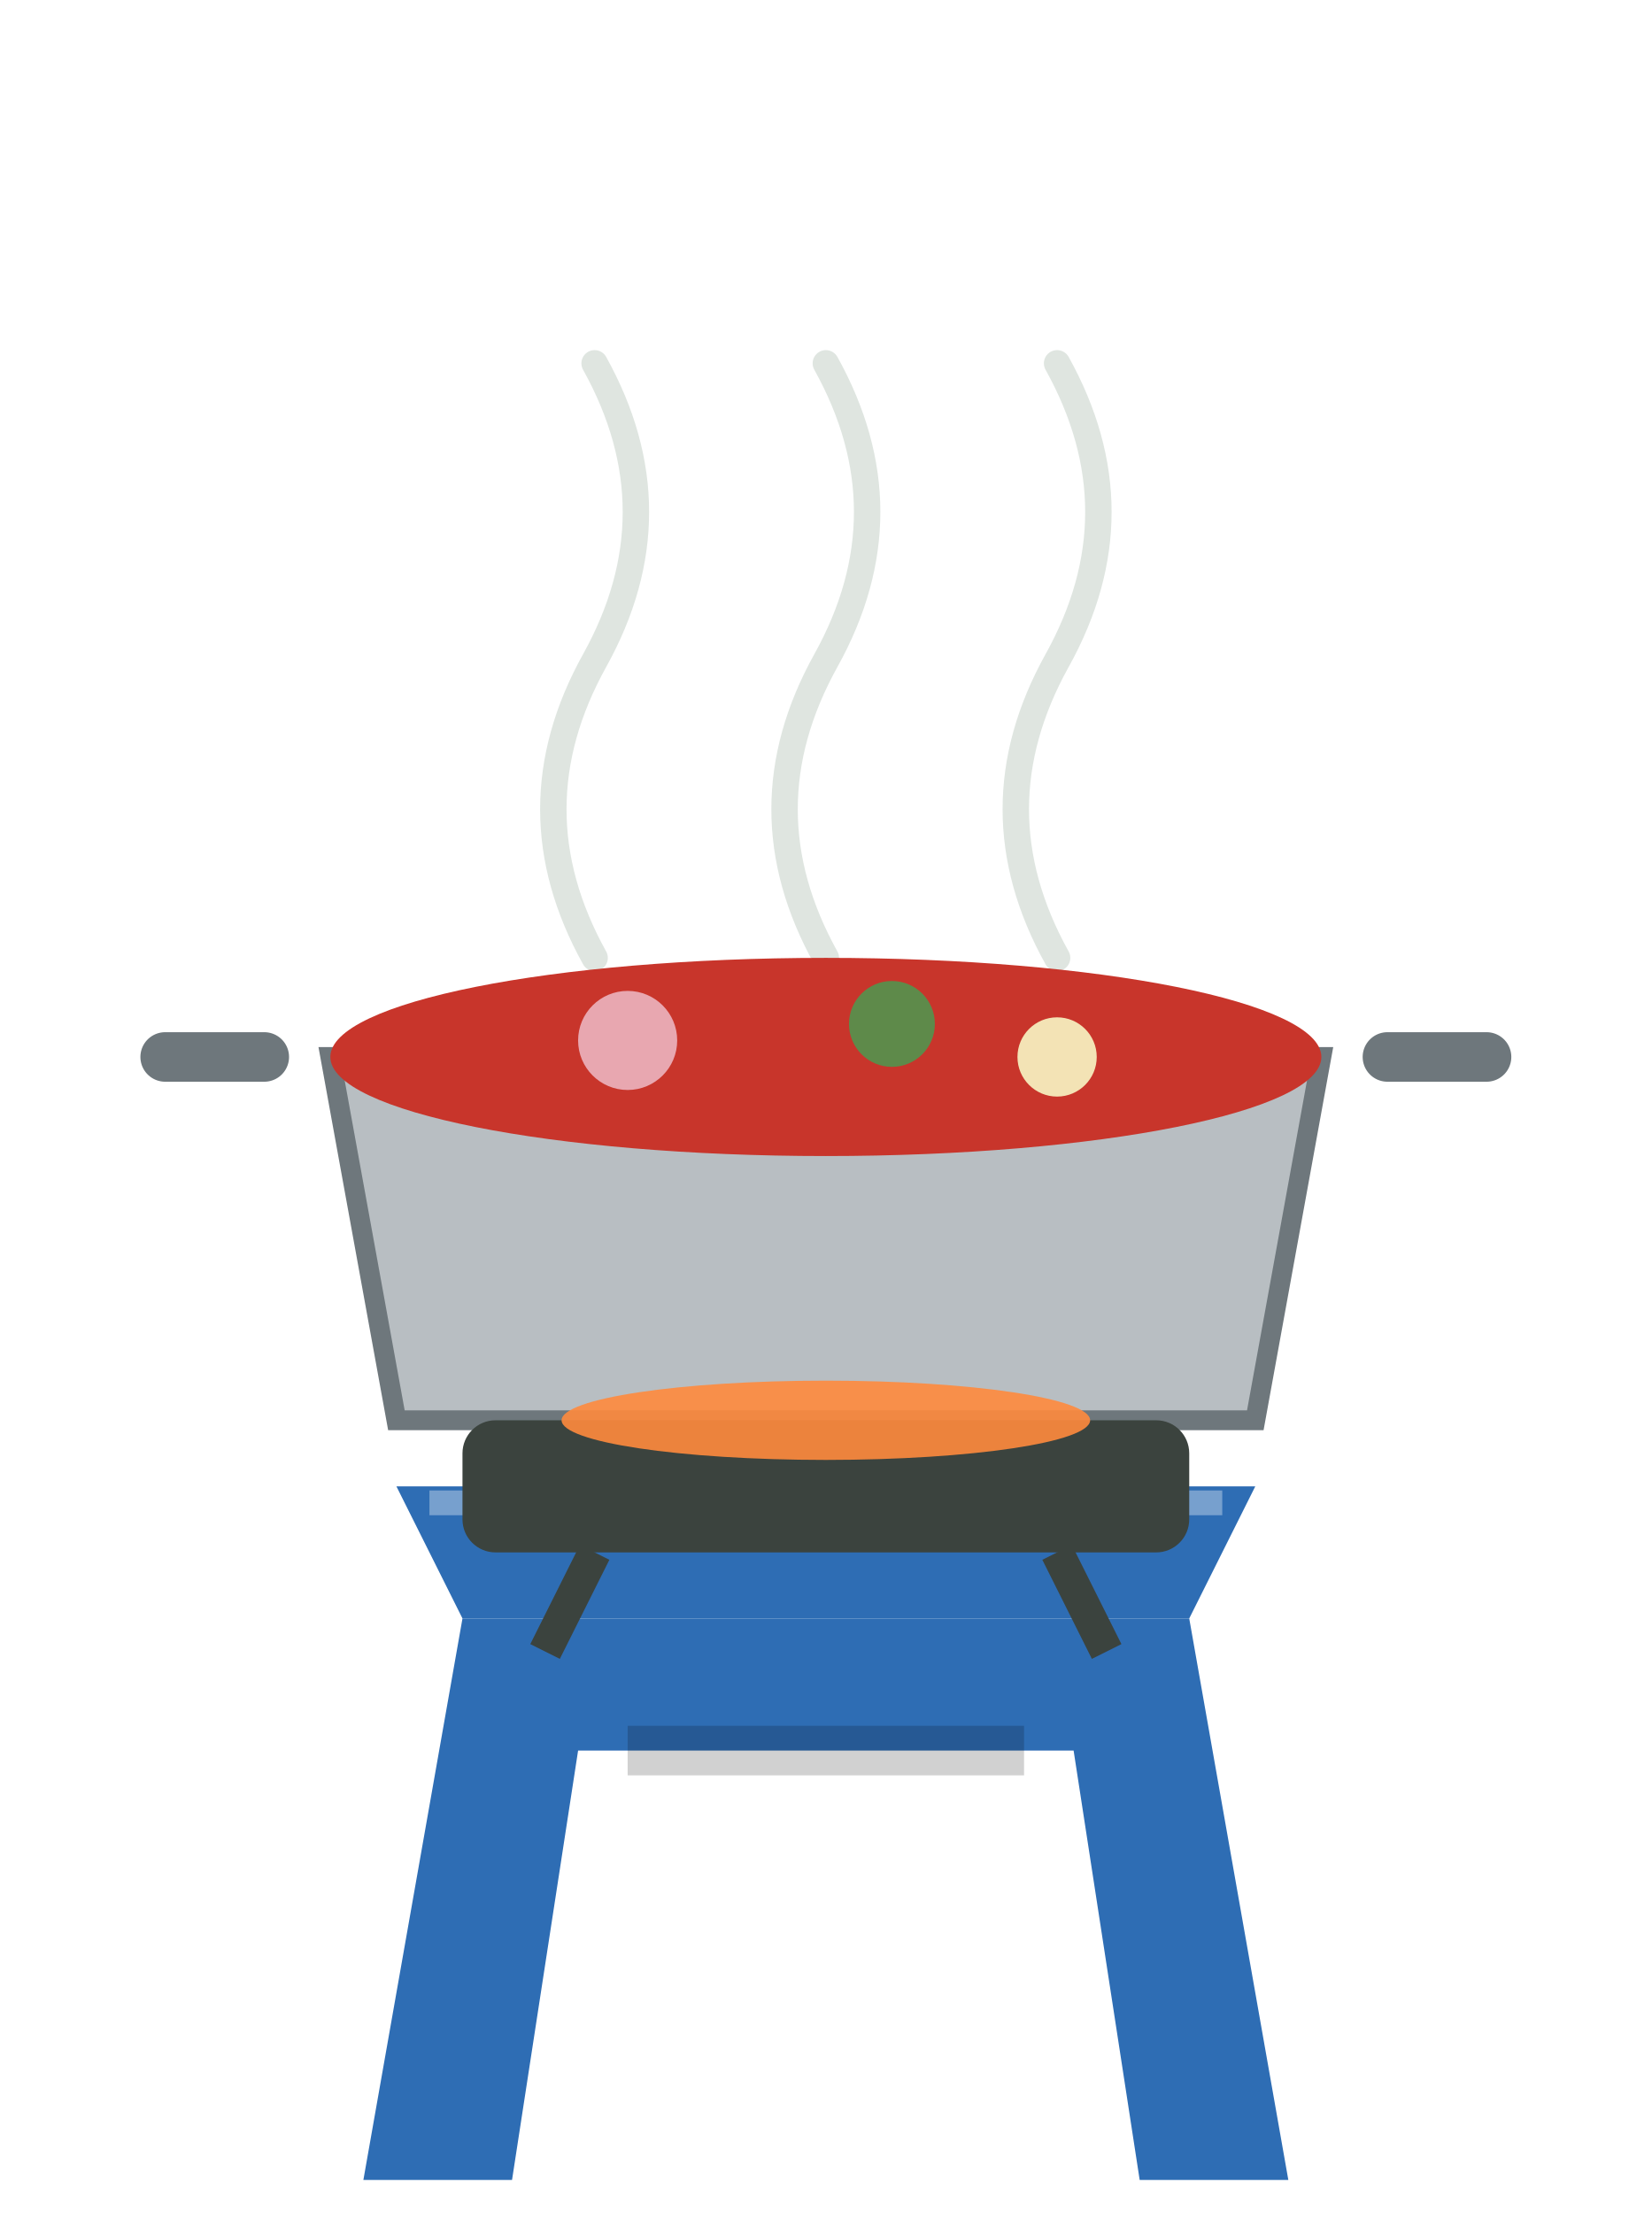
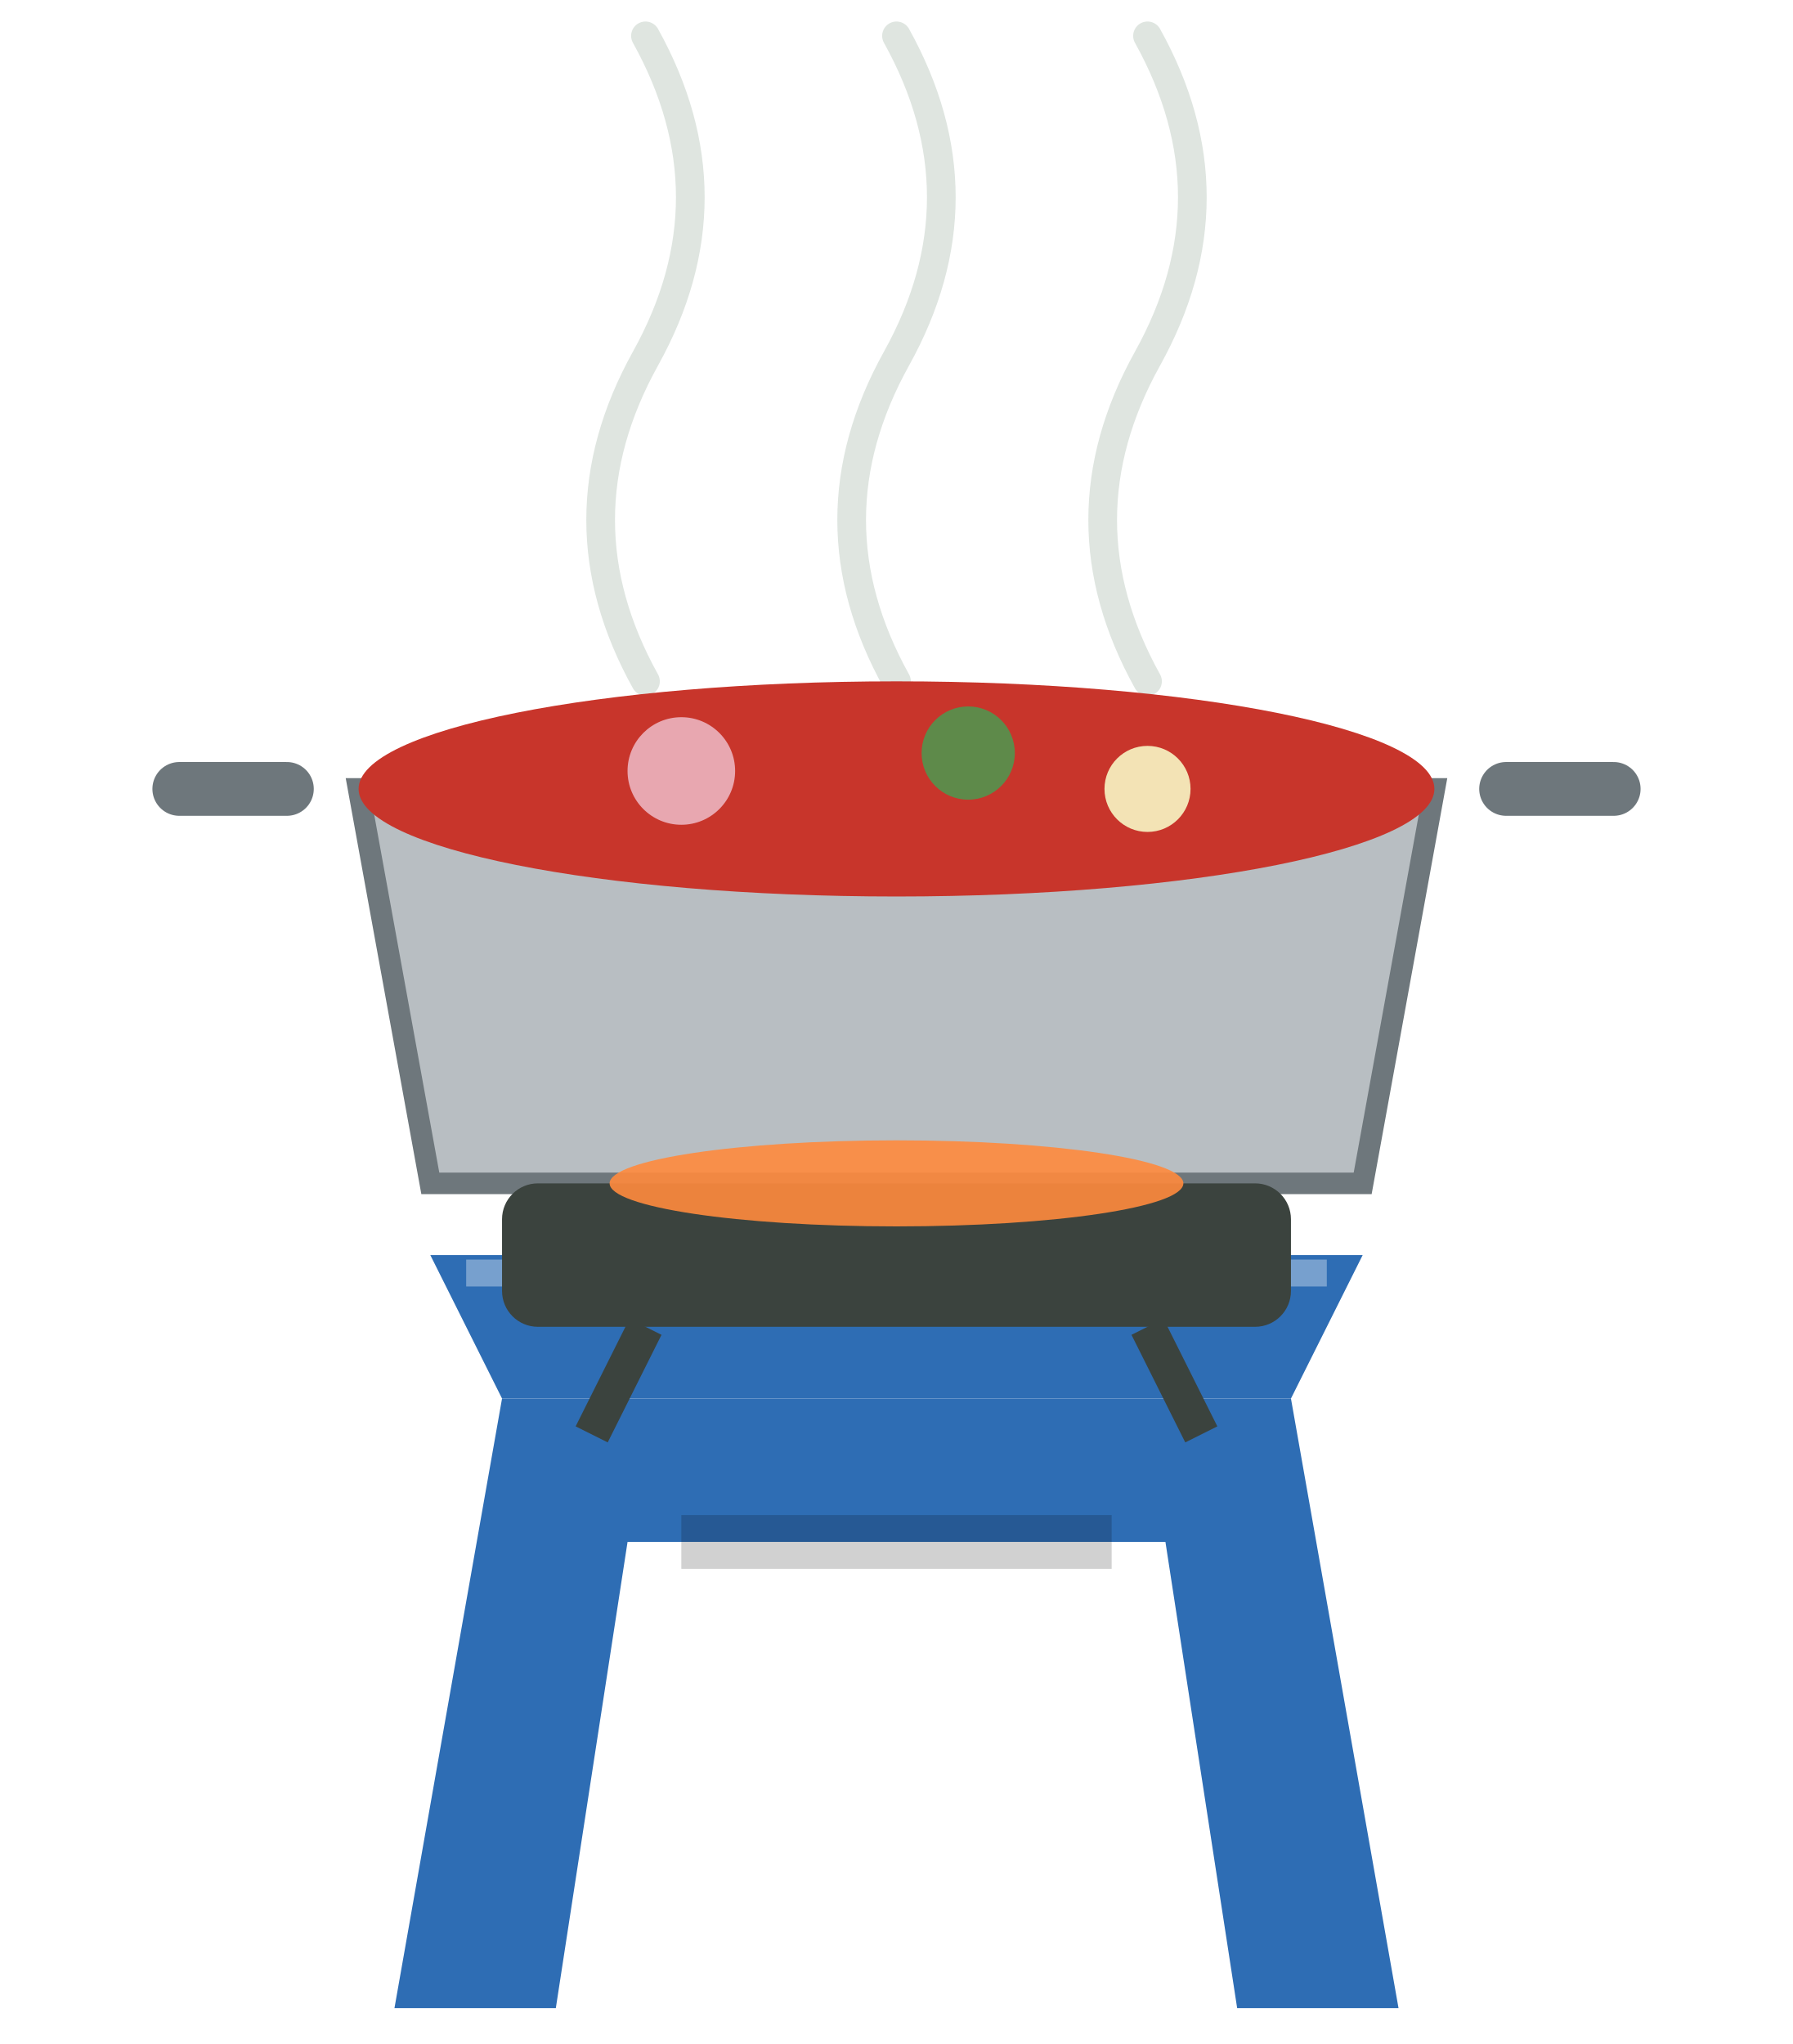
- <svg xmlns="http://www.w3.org/2000/svg" viewBox="420 750 100 134">
+ <svg xmlns="http://www.w3.org/2000/svg" viewBox="420 770 100 114">
  <g transform="translate(470 840) scale(1)">
    <path d="M-26 0h52l-4 8h-44Z" fill="#2E6DB4" />
    <path d="M-22 8l-6 34h9l4-26h30l4 26h9l-6-34Z" fill="#2E6DB4" />
    <path d="M-12 16h24" stroke="rgba(0,0,0,0.18)" stroke-width="3" />
    <path d="M-24 1h48" stroke="rgba(255,255,255,0.35)" stroke-width="1.5" />
  </g>
  <g transform="translate(470 838)">
    <path d="M-14 -30q-5 -9 0 -18t0 -18" fill="none" stroke="#C9D4CC" stroke-width="1.6" stroke-linecap="round" opacity="0.6" />
    <path d="M0 -30q-5 -9 0 -18t0 -18" fill="none" stroke="#C9D4CC" stroke-width="1.6" stroke-linecap="round" opacity="0.6" />
    <path d="M14 -30q-5 -9 0 -18t0 -18" fill="none" stroke="#C9D4CC" stroke-width="1.6" stroke-linecap="round" opacity="0.6" />
    <path d="M-30 -24h60l-4 22h-52Z" fill="#B8BEC2" stroke="#6E777C" stroke-width="1.2" />
    <ellipse cx="0" cy="-24" rx="30" ry="6" fill="#C8352B" />
    <circle cx="-12" cy="-25" r="3" fill="#E8A7B0" />
    <circle cx="4" cy="-26" r="2.6" fill="#5E8A4A" />
    <circle cx="14" cy="-24" r="2.4" fill="#F3E3B5" />
    <path d="M-34 -24h-6M34 -24h6" stroke="#6E777C" stroke-width="3" stroke-linecap="round" />
    <rect x="-22" y="-2" width="44" height="8" rx="2" fill="#3B433E" />
    <path d="M-14 6l-3 6M14 6l3 6" stroke="#3B433E" stroke-width="2" />
    <ellipse cx="0" cy="-2" rx="16" ry="2.4" fill="#FF8A3D" opacity="0.9" />
  </g>
</svg>
